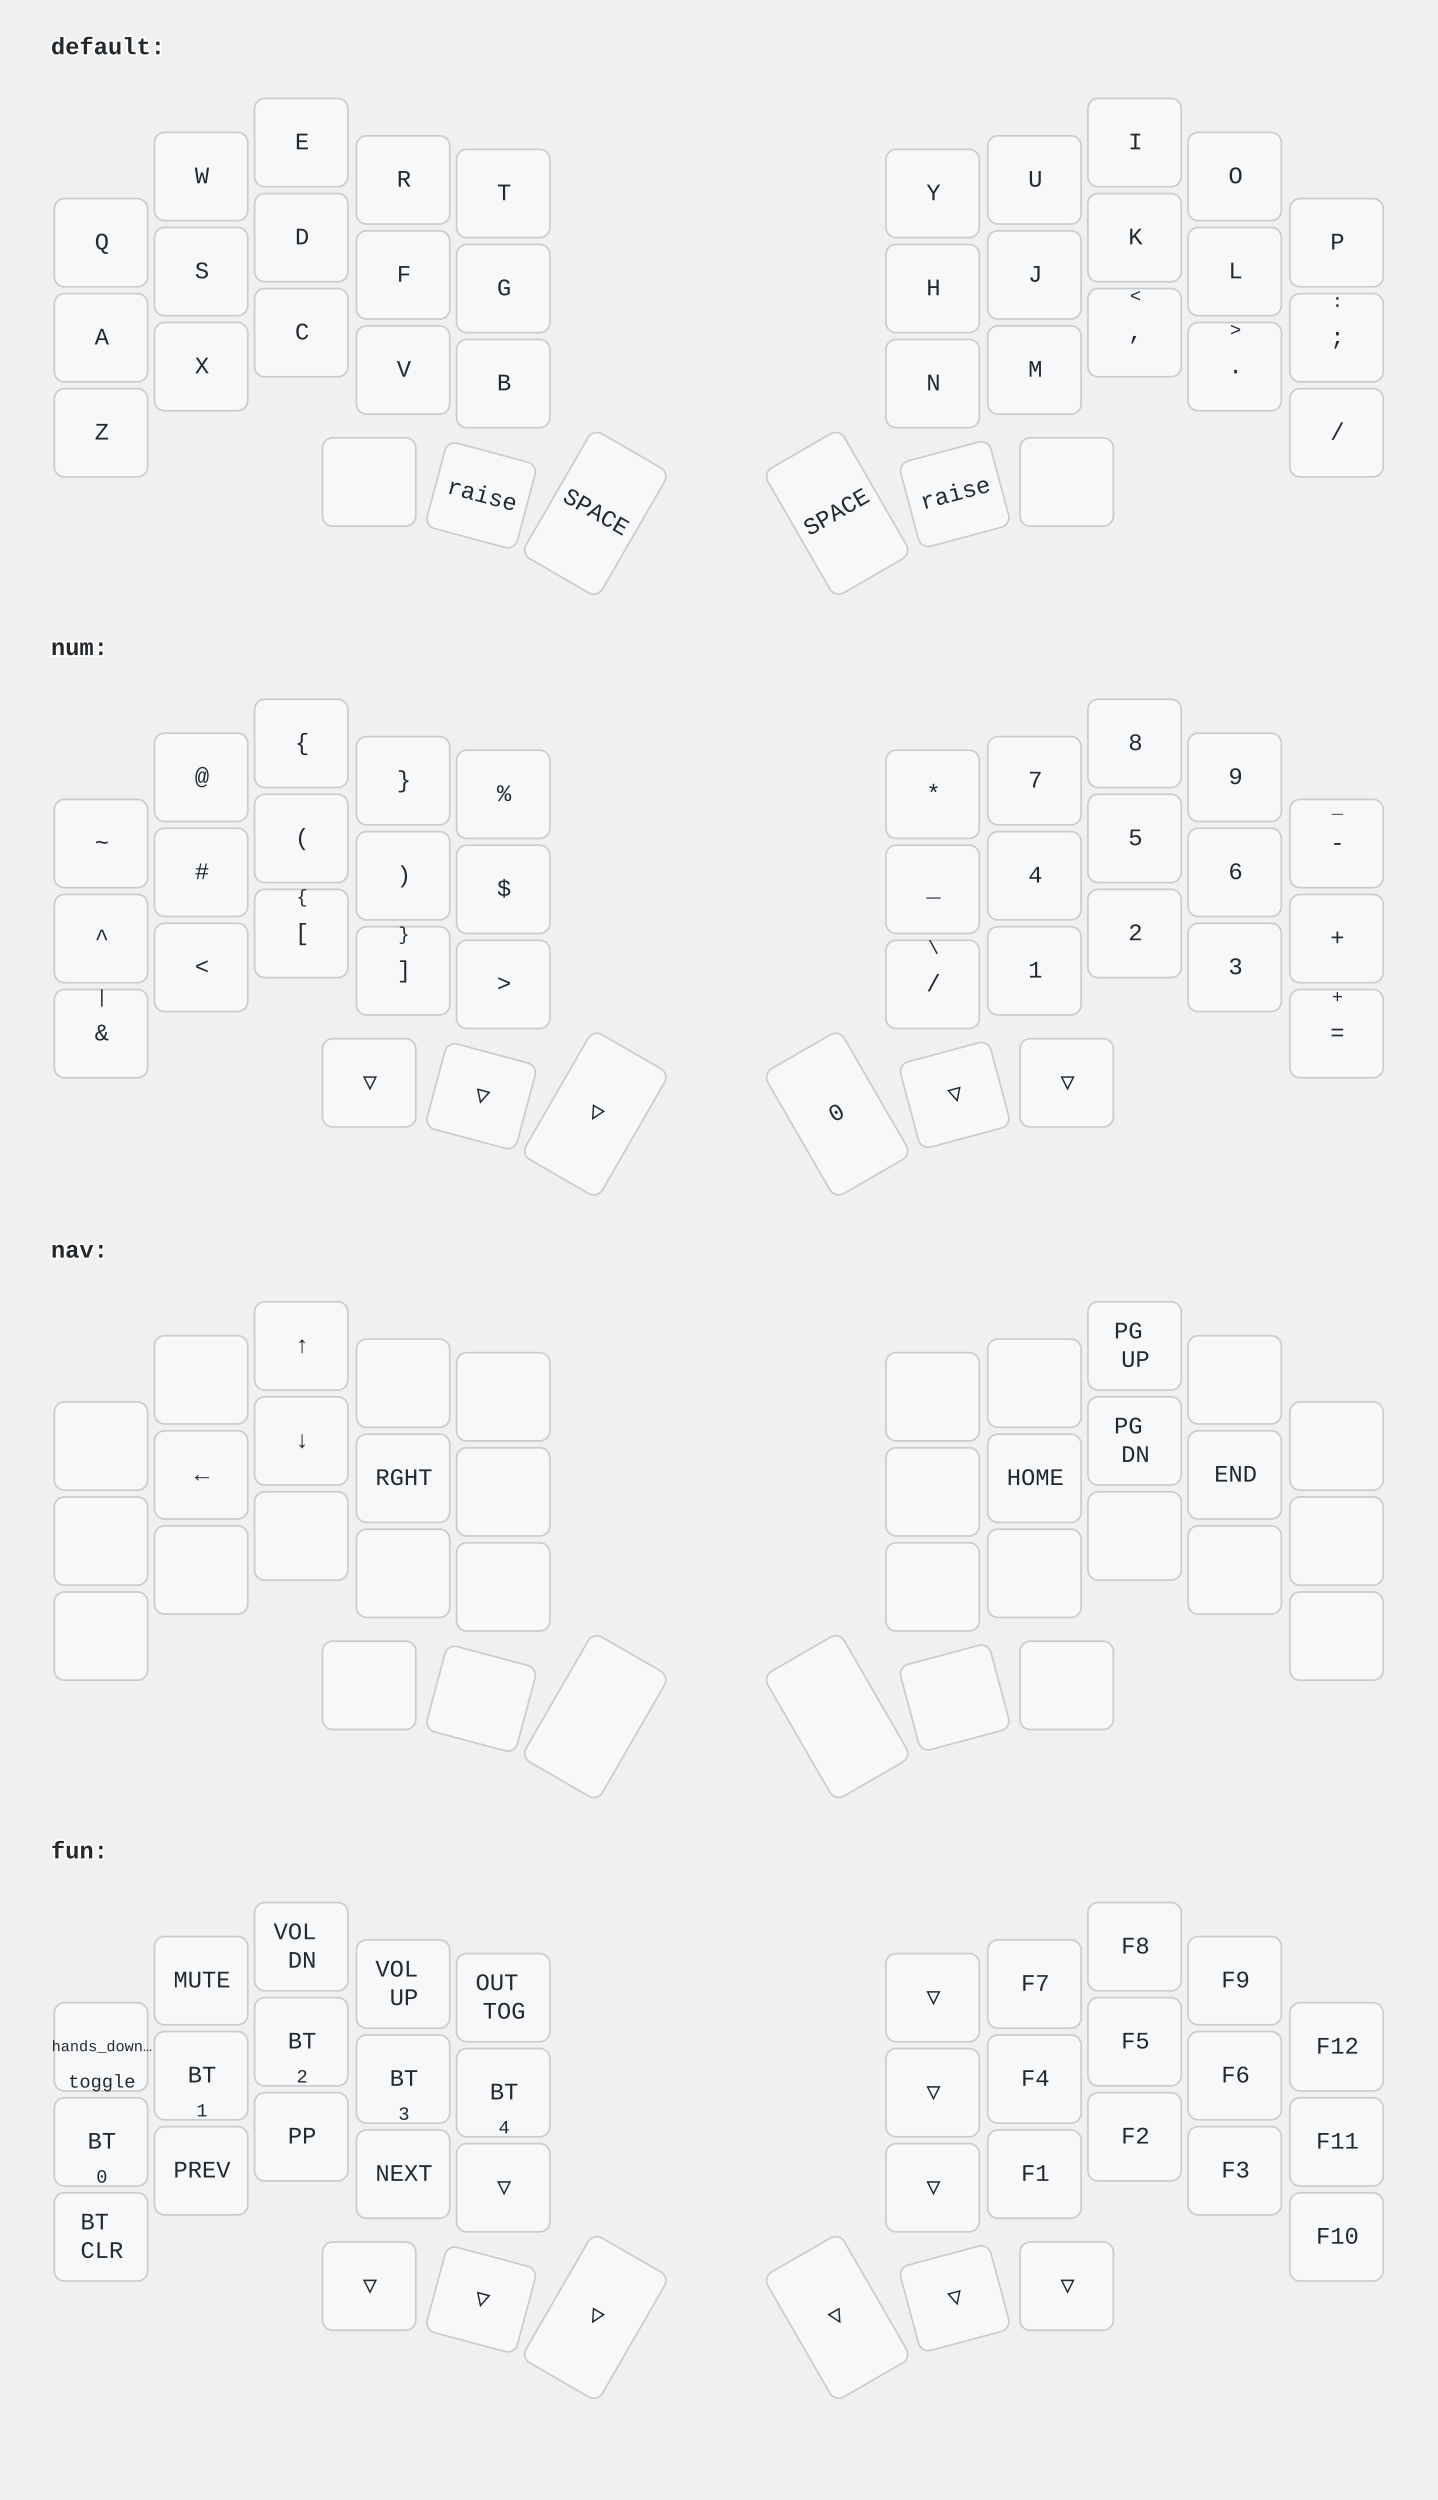
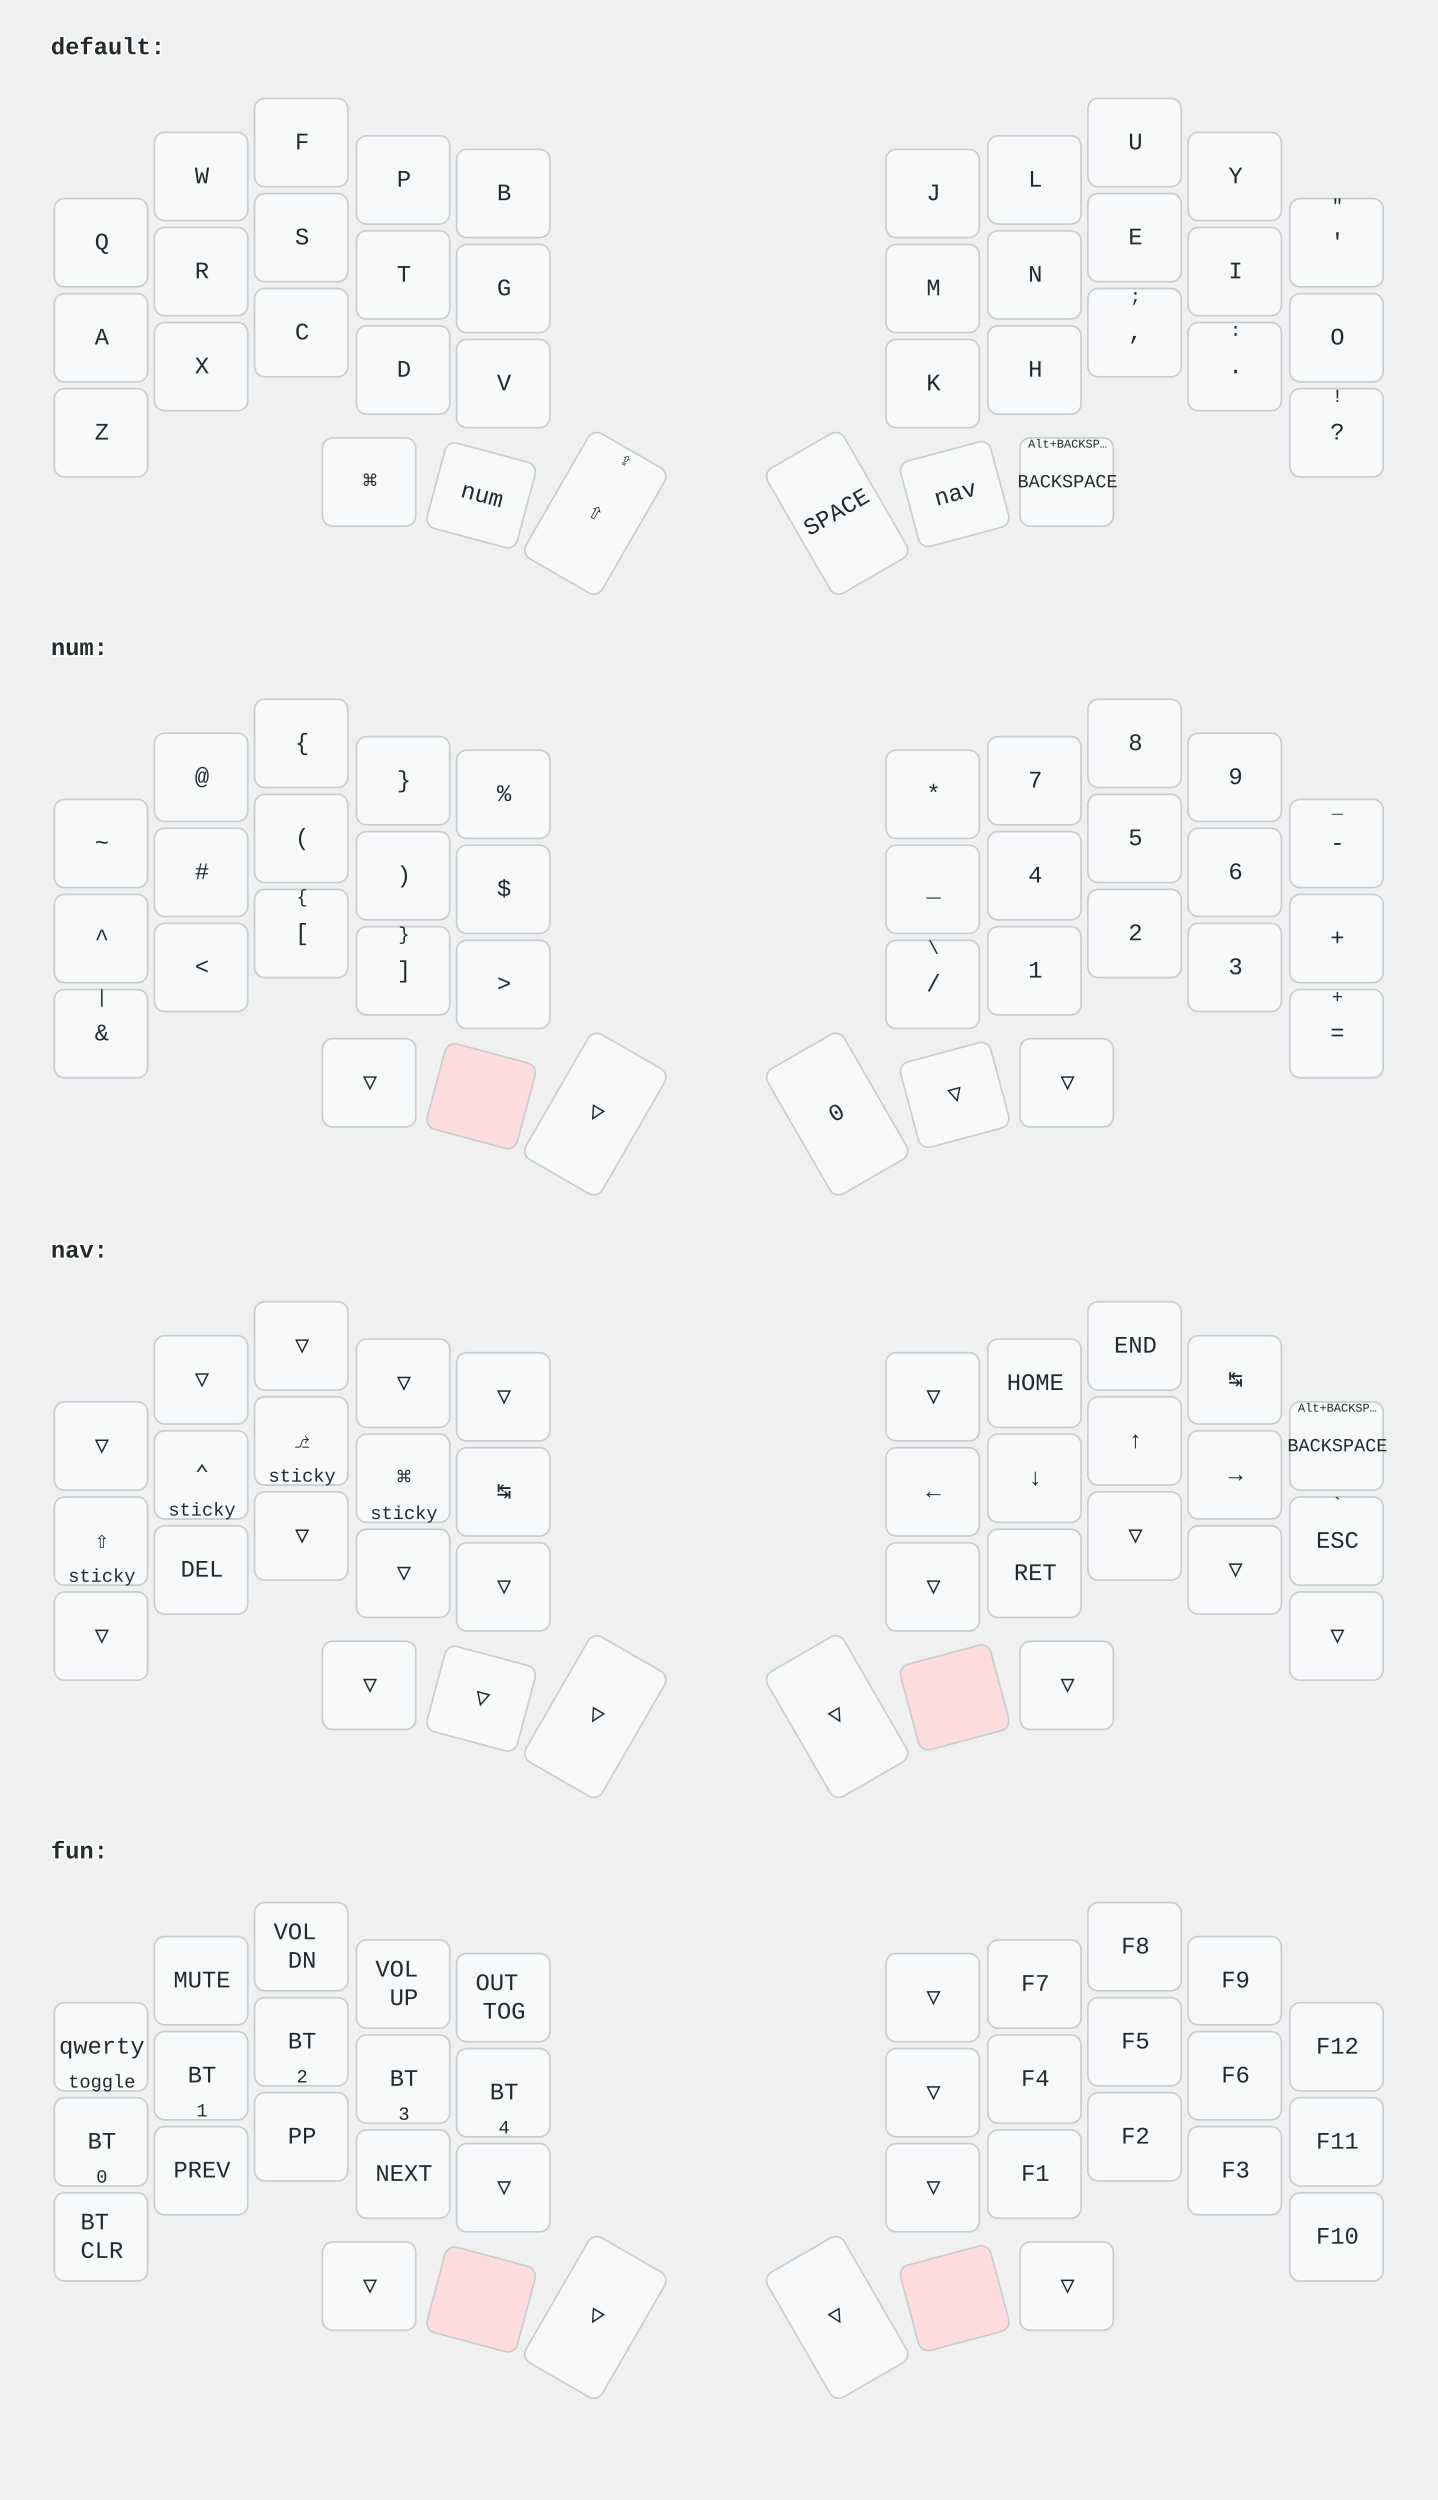
<svg xmlns="http://www.w3.org/2000/svg" width="847" height="1473" viewBox="0 0 847 1473" class="keymap">
  <style>/* font and background color specifications */
svg {
    font-family: SFMono-Regular,Consolas,Liberation Mono,Menlo,monospace;
    font-size: 14px;
    font-kerning: normal;
    text-rendering: optimizeLegibility;
    fill: #24292e;
}

/* default key styling */
rect {
    fill: #f6f8fa;
    stroke: #c9cccf;
    stroke-width: 1;
}

/* color accent for combo boxes */
rect.combo {
    fill: #cdf;
}

/* color accent for held keys */
rect.held, rect.combo.held {
    fill: #fdd;
}

/* color accent for ghost (optional) keys */
rect.ghost, rect.combo.ghost {
    fill: #ddd;
}

text {
    text-anchor: middle;
    dominant-baseline: middle;
}

/* styling for layer labels */
text.label {
    font-weight: bold;
    text-anchor: start;
    stroke: white;
    stroke-width: 2;
    paint-order: stroke;
}

/* styling for combo tap, and key hold/shifted label text */
text.combo, text.hold, text.shifted {
    font-size: 11px;
}

text.hold {
    text-anchor: middle;
    dominant-baseline: auto;
}

text.shifted {
    text-anchor: middle;
    dominant-baseline: hanging;
}

/* styling for hold/shifted label text in combo box */
text.combo.hold, text.combo.shifted {
    font-size: 8px;
}

/* styling for combo dendrons */
path {
    stroke-width: 1;
    stroke: gray;
    fill: none;
}
</style>
  <g transform="translate(30, 0)" class="layer-default">
    <text x="0" y="28" class="label" id="default">default:</text>
    <g transform="translate(0, 56)">
      <g transform="translate(30, 87)" class="key keypos-0">
        <rect rx="6" ry="6" x="-28" y="-26" width="55" height="52" class="key" />
        <text x="0" y="0" class="key tap">Q</text>
      </g>
      <g transform="translate(89, 48)" class="key keypos-1">
        <rect rx="6" ry="6" x="-28" y="-26" width="55" height="52" class="key" />
        <text x="0" y="0" class="key tap">W</text>
      </g>
      <g transform="translate(148, 28)" class="key keypos-2">
        <rect rx="6" ry="6" x="-28" y="-26" width="55" height="52" class="key" />
+         <text x="0" y="0" class="key tap">F</text>
+       </g>
+       <g transform="translate(208, 50)" class="key keypos-3">
+         <rect rx="6" ry="6" x="-28" y="-26" width="55" height="52" class="key" />
+         <text x="0" y="0" class="key tap">P</text>
+       </g>
+       <g transform="translate(267, 58)" class="key keypos-4">
+         <rect rx="6" ry="6" x="-28" y="-26" width="55" height="52" class="key" />
+         <text x="0" y="0" class="key tap">B</text>
+       </g>
+       <g transform="translate(520, 58)" class="key keypos-5">
+         <rect rx="6" ry="6" x="-28" y="-26" width="55" height="52" class="key" />
+         <text x="0" y="0" class="key tap">J</text>
+       </g>
+       <g transform="translate(580, 50)" class="key keypos-6">
+         <rect rx="6" ry="6" x="-28" y="-26" width="55" height="52" class="key" />
+         <text x="0" y="0" class="key tap">L</text>
+       </g>
+       <g transform="translate(639, 28)" class="key keypos-7">
+         <rect rx="6" ry="6" x="-28" y="-26" width="55" height="52" class="key" />
+         <text x="0" y="0" class="key tap">U</text>
+       </g>
+       <g transform="translate(698, 48)" class="key keypos-8">
+         <rect rx="6" ry="6" x="-28" y="-26" width="55" height="52" class="key" />
+         <text x="0" y="0" class="key tap">Y</text>
+       </g>
+       <g transform="translate(758, 87)" class="key keypos-9">
+         <rect rx="6" ry="6" x="-28" y="-26" width="55" height="52" class="key" />
+         <text x="0" y="0" class="key tap">'</text>
+         <text x="0" y="-24" class="key shifted">"</text>
+       </g>
+       <g transform="translate(30, 143)" class="key keypos-10">
+         <rect rx="6" ry="6" x="-28" y="-26" width="55" height="52" class="key" />
+         <text x="0" y="0" class="key tap">A</text>
+       </g>
+       <g transform="translate(89, 104)" class="key keypos-11">
+         <rect rx="6" ry="6" x="-28" y="-26" width="55" height="52" class="key" />
+         <text x="0" y="0" class="key tap">R</text>
+       </g>
+       <g transform="translate(148, 84)" class="key keypos-12">
+         <rect rx="6" ry="6" x="-28" y="-26" width="55" height="52" class="key" />
+         <text x="0" y="0" class="key tap">S</text>
+       </g>
+       <g transform="translate(208, 106)" class="key keypos-13">
+         <rect rx="6" ry="6" x="-28" y="-26" width="55" height="52" class="key" />
+         <text x="0" y="0" class="key tap">T</text>
+       </g>
+       <g transform="translate(267, 114)" class="key keypos-14">
+         <rect rx="6" ry="6" x="-28" y="-26" width="55" height="52" class="key" />
+         <text x="0" y="0" class="key tap">G</text>
+       </g>
+       <g transform="translate(520, 114)" class="key keypos-15">
+         <rect rx="6" ry="6" x="-28" y="-26" width="55" height="52" class="key" />
+         <text x="0" y="0" class="key tap">M</text>
+       </g>
+       <g transform="translate(580, 106)" class="key keypos-16">
+         <rect rx="6" ry="6" x="-28" y="-26" width="55" height="52" class="key" />
+         <text x="0" y="0" class="key tap">N</text>
+       </g>
+       <g transform="translate(639, 84)" class="key keypos-17">
+         <rect rx="6" ry="6" x="-28" y="-26" width="55" height="52" class="key" />
        <text x="0" y="0" class="key tap">E</text>
      </g>
-       <g transform="translate(208, 50)" class="key keypos-3">
-         <rect rx="6" ry="6" x="-28" y="-26" width="55" height="52" class="key" />
-         <text x="0" y="0" class="key tap">R</text>
-       </g>
-       <g transform="translate(267, 58)" class="key keypos-4">
-         <rect rx="6" ry="6" x="-28" y="-26" width="55" height="52" class="key" />
-         <text x="0" y="0" class="key tap">T</text>
-       </g>
-       <g transform="translate(520, 58)" class="key keypos-5">
-         <rect rx="6" ry="6" x="-28" y="-26" width="55" height="52" class="key" />
-         <text x="0" y="0" class="key tap">Y</text>
-       </g>
-       <g transform="translate(580, 50)" class="key keypos-6">
-         <rect rx="6" ry="6" x="-28" y="-26" width="55" height="52" class="key" />
-         <text x="0" y="0" class="key tap">U</text>
-       </g>
-       <g transform="translate(639, 28)" class="key keypos-7">
+       <g transform="translate(698, 104)" class="key keypos-18">
        <rect rx="6" ry="6" x="-28" y="-26" width="55" height="52" class="key" />
        <text x="0" y="0" class="key tap">I</text>
      </g>
-       <g transform="translate(698, 48)" class="key keypos-8">
+       <g transform="translate(758, 143)" class="key keypos-19">
        <rect rx="6" ry="6" x="-28" y="-26" width="55" height="52" class="key" />
        <text x="0" y="0" class="key tap">O</text>
      </g>
-       <g transform="translate(758, 87)" class="key keypos-9">
-         <rect rx="6" ry="6" x="-28" y="-26" width="55" height="52" class="key" />
-         <text x="0" y="0" class="key tap">P</text>
-       </g>
-       <g transform="translate(30, 143)" class="key keypos-10">
-         <rect rx="6" ry="6" x="-28" y="-26" width="55" height="52" class="key" />
-         <text x="0" y="0" class="key tap">A</text>
-       </g>
-       <g transform="translate(89, 104)" class="key keypos-11">
-         <rect rx="6" ry="6" x="-28" y="-26" width="55" height="52" class="key" />
-         <text x="0" y="0" class="key tap">S</text>
-       </g>
-       <g transform="translate(148, 84)" class="key keypos-12">
+       <g transform="translate(30, 199)" class="key keypos-20">
+         <rect rx="6" ry="6" x="-28" y="-26" width="55" height="52" class="key" />
+         <text x="0" y="0" class="key tap">Z</text>
+       </g>
+       <g transform="translate(89, 160)" class="key keypos-21">
+         <rect rx="6" ry="6" x="-28" y="-26" width="55" height="52" class="key" />
+         <text x="0" y="0" class="key tap">X</text>
+       </g>
+       <g transform="translate(148, 140)" class="key keypos-22">
+         <rect rx="6" ry="6" x="-28" y="-26" width="55" height="52" class="key" />
+         <text x="0" y="0" class="key tap">C</text>
+       </g>
+       <g transform="translate(208, 162)" class="key keypos-23">
        <rect rx="6" ry="6" x="-28" y="-26" width="55" height="52" class="key" />
        <text x="0" y="0" class="key tap">D</text>
      </g>
-       <g transform="translate(208, 106)" class="key keypos-13">
-         <rect rx="6" ry="6" x="-28" y="-26" width="55" height="52" class="key" />
-         <text x="0" y="0" class="key tap">F</text>
-       </g>
-       <g transform="translate(267, 114)" class="key keypos-14">
-         <rect rx="6" ry="6" x="-28" y="-26" width="55" height="52" class="key" />
-         <text x="0" y="0" class="key tap">G</text>
-       </g>
-       <g transform="translate(520, 114)" class="key keypos-15">
+       <g transform="translate(267, 170)" class="key keypos-24">
+         <rect rx="6" ry="6" x="-28" y="-26" width="55" height="52" class="key" />
+         <text x="0" y="0" class="key tap">V</text>
+       </g>
+       <g transform="translate(520, 170)" class="key keypos-25">
+         <rect rx="6" ry="6" x="-28" y="-26" width="55" height="52" class="key" />
+         <text x="0" y="0" class="key tap">K</text>
+       </g>
+       <g transform="translate(580, 162)" class="key keypos-26">
        <rect rx="6" ry="6" x="-28" y="-26" width="55" height="52" class="key" />
        <text x="0" y="0" class="key tap">H</text>
      </g>
-       <g transform="translate(580, 106)" class="key keypos-16">
-         <rect rx="6" ry="6" x="-28" y="-26" width="55" height="52" class="key" />
-         <text x="0" y="0" class="key tap">J</text>
-       </g>
-       <g transform="translate(639, 84)" class="key keypos-17">
-         <rect rx="6" ry="6" x="-28" y="-26" width="55" height="52" class="key" />
-         <text x="0" y="0" class="key tap">K</text>
-       </g>
-       <g transform="translate(698, 104)" class="key keypos-18">
-         <rect rx="6" ry="6" x="-28" y="-26" width="55" height="52" class="key" />
-         <text x="0" y="0" class="key tap">L</text>
-       </g>
-       <g transform="translate(758, 143)" class="key keypos-19">
-         <rect rx="6" ry="6" x="-28" y="-26" width="55" height="52" class="key" />
-         <text x="0" y="0" class="key tap">;</text>
+       <g transform="translate(639, 140)" class="key keypos-27">
+         <rect rx="6" ry="6" x="-28" y="-26" width="55" height="52" class="key" />
+         <text x="0" y="0" class="key tap">,</text>
+         <text x="0" y="-24" class="key shifted">;</text>
+       </g>
+       <g transform="translate(698, 160)" class="key keypos-28">
+         <rect rx="6" ry="6" x="-28" y="-26" width="55" height="52" class="key" />
+         <text x="0" y="0" class="key tap">.</text>
        <text x="0" y="-24" class="key shifted">:</text>
      </g>
-       <g transform="translate(30, 199)" class="key keypos-20">
-         <rect rx="6" ry="6" x="-28" y="-26" width="55" height="52" class="key" />
-         <text x="0" y="0" class="key tap">Z</text>
-       </g>
-       <g transform="translate(89, 160)" class="key keypos-21">
-         <rect rx="6" ry="6" x="-28" y="-26" width="55" height="52" class="key" />
-         <text x="0" y="0" class="key tap">X</text>
-       </g>
-       <g transform="translate(148, 140)" class="key keypos-22">
-         <rect rx="6" ry="6" x="-28" y="-26" width="55" height="52" class="key" />
-         <text x="0" y="0" class="key tap">C</text>
-       </g>
-       <g transform="translate(208, 162)" class="key keypos-23">
-         <rect rx="6" ry="6" x="-28" y="-26" width="55" height="52" class="key" />
-         <text x="0" y="0" class="key tap">V</text>
-       </g>
-       <g transform="translate(267, 170)" class="key keypos-24">
-         <rect rx="6" ry="6" x="-28" y="-26" width="55" height="52" class="key" />
-         <text x="0" y="0" class="key tap">B</text>
-       </g>
-       <g transform="translate(520, 170)" class="key keypos-25">
-         <rect rx="6" ry="6" x="-28" y="-26" width="55" height="52" class="key" />
-         <text x="0" y="0" class="key tap">N</text>
-       </g>
-       <g transform="translate(580, 162)" class="key keypos-26">
-         <rect rx="6" ry="6" x="-28" y="-26" width="55" height="52" class="key" />
-         <text x="0" y="0" class="key tap">M</text>
-       </g>
-       <g transform="translate(639, 140)" class="key keypos-27">
-         <rect rx="6" ry="6" x="-28" y="-26" width="55" height="52" class="key" />
-         <text x="0" y="0" class="key tap">,</text>
-         <text x="0" y="-24" class="key shifted">&lt;</text>
-       </g>
-       <g transform="translate(698, 160)" class="key keypos-28">
-         <rect rx="6" ry="6" x="-28" y="-26" width="55" height="52" class="key" />
-         <text x="0" y="0" class="key tap">.</text>
-         <text x="0" y="-24" class="key shifted">&gt;</text>
-       </g>
      <g transform="translate(758, 199)" class="key keypos-29">
        <rect rx="6" ry="6" x="-28" y="-26" width="55" height="52" class="key" />
-         <text x="0" y="0" class="key tap">/</text>
+         <text x="0" y="0" class="key tap">?</text>
+         <text x="0" y="-24" class="key shifted">!</text>
      </g>
      <g transform="translate(188, 228)" class="key keypos-30">
        <rect rx="6" ry="6" x="-28" y="-26" width="55" height="52" class="key" />
+         <text x="0" y="0" class="key tap">⌘</text>
      </g>
      <g transform="translate(254, 236) rotate(15.0)" class="key keypos-31">
        <rect rx="6" ry="6" x="-28" y="-26" width="55" height="52" class="key" />
-         <text x="0" y="0" class="key tap">raise</text>
+         <a href="#num">
+           <text x="0" y="0" class="key tap layer-activator">num</text>
+         </a>
      </g>
      <g transform="translate(321, 246) rotate(30.0)" class="key keypos-32">
        <rect rx="6" ry="6" x="-26" y="-42" width="52" height="85" class="key" />
-         <text x="0" y="0" class="key tap">SPACE</text>
+         <text x="0" y="0" class="key tap">⇧</text>
+         <text x="0" y="-40" class="key shifted">⇪</text>
      </g>
      <g transform="translate(463, 246) rotate(-30.0)" class="key keypos-33">
        <rect rx="6" ry="6" x="-26" y="-42" width="52" height="85" class="key" />
        <text x="0" y="0" class="key tap">SPACE</text>
      </g>
      <g transform="translate(533, 235) rotate(-15.0)" class="key keypos-34">
        <rect rx="6" ry="6" x="-28" y="-26" width="55" height="52" class="key" />
-         <text x="0" y="0" class="key tap">raise</text>
+         <a href="#nav">
+           <text x="0" y="0" class="key tap layer-activator">nav</text>
+         </a>
      </g>
      <g transform="translate(599, 228)" class="key keypos-35">
        <rect rx="6" ry="6" x="-28" y="-26" width="55" height="52" class="key" />
+         <text x="0" y="0" class="key tap">
+           <tspan style="font-size: 78%">BACKSPACE</tspan>
+         </text>
+         <text x="0" y="-24" class="key shifted">
+           <tspan style="font-size: 64%">Alt+BACKSP…</tspan>
+         </text>
      </g>
    </g>
  </g>
  <g transform="translate(30, 354)" class="layer-num">
    <text x="0" y="28" class="label" id="num">num:</text>
    <g transform="translate(0, 56)">
      <g transform="translate(30, 87)" class="key keypos-0">
        <rect rx="6" ry="6" x="-28" y="-26" width="55" height="52" class="key" />
        <text x="0" y="0" class="key tap">~</text>
      </g>
      <g transform="translate(89, 48)" class="key keypos-1">
        <rect rx="6" ry="6" x="-28" y="-26" width="55" height="52" class="key" />
        <text x="0" y="0" class="key tap">@</text>
      </g>
      <g transform="translate(148, 28)" class="key keypos-2">
        <rect rx="6" ry="6" x="-28" y="-26" width="55" height="52" class="key" />
        <text x="0" y="0" class="key tap">{</text>
      </g>
      <g transform="translate(208, 50)" class="key keypos-3">
        <rect rx="6" ry="6" x="-28" y="-26" width="55" height="52" class="key" />
        <text x="0" y="0" class="key tap">}</text>
      </g>
      <g transform="translate(267, 58)" class="key keypos-4">
        <rect rx="6" ry="6" x="-28" y="-26" width="55" height="52" class="key" />
        <text x="0" y="0" class="key tap">%</text>
      </g>
      <g transform="translate(520, 58)" class="key keypos-5">
        <rect rx="6" ry="6" x="-28" y="-26" width="55" height="52" class="key" />
        <text x="0" y="0" class="key tap">*</text>
      </g>
      <g transform="translate(580, 50)" class="key keypos-6">
        <rect rx="6" ry="6" x="-28" y="-26" width="55" height="52" class="key" />
        <text x="0" y="0" class="key tap">7</text>
      </g>
      <g transform="translate(639, 28)" class="key keypos-7">
        <rect rx="6" ry="6" x="-28" y="-26" width="55" height="52" class="key" />
        <text x="0" y="0" class="key tap">8</text>
      </g>
      <g transform="translate(698, 48)" class="key keypos-8">
        <rect rx="6" ry="6" x="-28" y="-26" width="55" height="52" class="key" />
        <text x="0" y="0" class="key tap">9</text>
      </g>
      <g transform="translate(758, 87)" class="key keypos-9">
        <rect rx="6" ry="6" x="-28" y="-26" width="55" height="52" class="key" />
        <text x="0" y="0" class="key tap">-</text>
        <text x="0" y="-24" class="key shifted">_</text>
      </g>
      <g transform="translate(30, 143)" class="key keypos-10">
        <rect rx="6" ry="6" x="-28" y="-26" width="55" height="52" class="key" />
        <text x="0" y="0" class="key tap">^</text>
      </g>
      <g transform="translate(89, 104)" class="key keypos-11">
        <rect rx="6" ry="6" x="-28" y="-26" width="55" height="52" class="key" />
        <text x="0" y="0" class="key tap">#</text>
      </g>
      <g transform="translate(148, 84)" class="key keypos-12">
        <rect rx="6" ry="6" x="-28" y="-26" width="55" height="52" class="key" />
        <text x="0" y="0" class="key tap">(</text>
      </g>
      <g transform="translate(208, 106)" class="key keypos-13">
        <rect rx="6" ry="6" x="-28" y="-26" width="55" height="52" class="key" />
        <text x="0" y="0" class="key tap">)</text>
      </g>
      <g transform="translate(267, 114)" class="key keypos-14">
        <rect rx="6" ry="6" x="-28" y="-26" width="55" height="52" class="key" />
        <text x="0" y="0" class="key tap">$</text>
      </g>
      <g transform="translate(520, 114)" class="key keypos-15">
        <rect rx="6" ry="6" x="-28" y="-26" width="55" height="52" class="key" />
        <text x="0" y="0" class="key tap">_</text>
      </g>
      <g transform="translate(580, 106)" class="key keypos-16">
        <rect rx="6" ry="6" x="-28" y="-26" width="55" height="52" class="key" />
        <text x="0" y="0" class="key tap">4</text>
      </g>
      <g transform="translate(639, 84)" class="key keypos-17">
        <rect rx="6" ry="6" x="-28" y="-26" width="55" height="52" class="key" />
        <text x="0" y="0" class="key tap">5</text>
      </g>
      <g transform="translate(698, 104)" class="key keypos-18">
        <rect rx="6" ry="6" x="-28" y="-26" width="55" height="52" class="key" />
        <text x="0" y="0" class="key tap">6</text>
      </g>
      <g transform="translate(758, 143)" class="key keypos-19">
        <rect rx="6" ry="6" x="-28" y="-26" width="55" height="52" class="key" />
        <text x="0" y="0" class="key tap">+</text>
      </g>
      <g transform="translate(30, 199)" class="key keypos-20">
        <rect rx="6" ry="6" x="-28" y="-26" width="55" height="52" class="key" />
        <text x="0" y="0" class="key tap">&amp;</text>
        <text x="0" y="-24" class="key shifted">|</text>
      </g>
      <g transform="translate(89, 160)" class="key keypos-21">
        <rect rx="6" ry="6" x="-28" y="-26" width="55" height="52" class="key" />
        <text x="0" y="0" class="key tap">&lt;</text>
      </g>
      <g transform="translate(148, 140)" class="key keypos-22">
        <rect rx="6" ry="6" x="-28" y="-26" width="55" height="52" class="key" />
        <text x="0" y="0" class="key tap">[</text>
        <text x="0" y="-24" class="key shifted">{</text>
      </g>
      <g transform="translate(208, 162)" class="key keypos-23">
        <rect rx="6" ry="6" x="-28" y="-26" width="55" height="52" class="key" />
        <text x="0" y="0" class="key tap">]</text>
        <text x="0" y="-24" class="key shifted">}</text>
      </g>
      <g transform="translate(267, 170)" class="key keypos-24">
        <rect rx="6" ry="6" x="-28" y="-26" width="55" height="52" class="key" />
        <text x="0" y="0" class="key tap">&gt;</text>
      </g>
      <g transform="translate(520, 170)" class="key keypos-25">
        <rect rx="6" ry="6" x="-28" y="-26" width="55" height="52" class="key" />
        <text x="0" y="0" class="key tap">/</text>
        <text x="0" y="-24" class="key shifted">\</text>
      </g>
      <g transform="translate(580, 162)" class="key keypos-26">
        <rect rx="6" ry="6" x="-28" y="-26" width="55" height="52" class="key" />
        <text x="0" y="0" class="key tap">1</text>
      </g>
      <g transform="translate(639, 140)" class="key keypos-27">
        <rect rx="6" ry="6" x="-28" y="-26" width="55" height="52" class="key" />
        <text x="0" y="0" class="key tap">2</text>
      </g>
      <g transform="translate(698, 160)" class="key keypos-28">
        <rect rx="6" ry="6" x="-28" y="-26" width="55" height="52" class="key" />
        <text x="0" y="0" class="key tap">3</text>
      </g>
      <g transform="translate(758, 199)" class="key keypos-29">
        <rect rx="6" ry="6" x="-28" y="-26" width="55" height="52" class="key" />
        <text x="0" y="0" class="key tap">=</text>
        <text x="0" y="-24" class="key shifted">+</text>
      </g>
      <g transform="translate(188, 228)" class="key trans keypos-30">
        <rect rx="6" ry="6" x="-28" y="-26" width="55" height="52" class="key trans" />
        <text x="0" y="0" class="key trans tap">▽</text>
      </g>
-       <g transform="translate(254, 236) rotate(15.0)" class="key trans keypos-31">
-         <rect rx="6" ry="6" x="-28" y="-26" width="55" height="52" class="key trans" />
-         <text x="0" y="0" class="key trans tap">▽</text>
+       <g transform="translate(254, 236) rotate(15.0)" class="key held keypos-31">
+         <rect rx="6" ry="6" x="-28" y="-26" width="55" height="52" class="key held" />
      </g>
      <g transform="translate(321, 246) rotate(30.0)" class="key trans keypos-32">
        <rect rx="6" ry="6" x="-26" y="-42" width="52" height="85" class="key trans" />
        <text x="0" y="0" class="key trans tap">▽</text>
      </g>
      <g transform="translate(463, 246) rotate(-30.0)" class="key keypos-33">
        <rect rx="6" ry="6" x="-26" y="-42" width="52" height="85" class="key" />
        <text x="0" y="0" class="key tap">0</text>
      </g>
      <g transform="translate(533, 235) rotate(-15.0)" class="key trans keypos-34">
        <rect rx="6" ry="6" x="-28" y="-26" width="55" height="52" class="key trans" />
        <text x="0" y="0" class="key trans tap">▽</text>
      </g>
      <g transform="translate(599, 228)" class="key trans keypos-35">
        <rect rx="6" ry="6" x="-28" y="-26" width="55" height="52" class="key trans" />
        <text x="0" y="0" class="key trans tap">▽</text>
      </g>
    </g>
  </g>
  <g transform="translate(30, 709)" class="layer-nav">
    <text x="0" y="28" class="label" id="nav">nav:</text>
    <g transform="translate(0, 56)">
-       <g transform="translate(30, 87)" class="key keypos-0">
-         <rect rx="6" ry="6" x="-28" y="-26" width="55" height="52" class="key" />
-       </g>
-       <g transform="translate(89, 48)" class="key keypos-1">
-         <rect rx="6" ry="6" x="-28" y="-26" width="55" height="52" class="key" />
-       </g>
-       <g transform="translate(148, 28)" class="key keypos-2">
+       <g transform="translate(30, 87)" class="key trans keypos-0">
+         <rect rx="6" ry="6" x="-28" y="-26" width="55" height="52" class="key trans" />
+         <text x="0" y="0" class="key trans tap">▽</text>
+       </g>
+       <g transform="translate(89, 48)" class="key trans keypos-1">
+         <rect rx="6" ry="6" x="-28" y="-26" width="55" height="52" class="key trans" />
+         <text x="0" y="0" class="key trans tap">▽</text>
+       </g>
+       <g transform="translate(148, 28)" class="key trans keypos-2">
+         <rect rx="6" ry="6" x="-28" y="-26" width="55" height="52" class="key trans" />
+         <text x="0" y="0" class="key trans tap">▽</text>
+       </g>
+       <g transform="translate(208, 50)" class="key trans keypos-3">
+         <rect rx="6" ry="6" x="-28" y="-26" width="55" height="52" class="key trans" />
+         <text x="0" y="0" class="key trans tap">▽</text>
+       </g>
+       <g transform="translate(267, 58)" class="key trans keypos-4">
+         <rect rx="6" ry="6" x="-28" y="-26" width="55" height="52" class="key trans" />
+         <text x="0" y="0" class="key trans tap">▽</text>
+       </g>
+       <g transform="translate(520, 58)" class="key trans keypos-5">
+         <rect rx="6" ry="6" x="-28" y="-26" width="55" height="52" class="key trans" />
+         <text x="0" y="0" class="key trans tap">▽</text>
+       </g>
+       <g transform="translate(580, 50)" class="key keypos-6">
+         <rect rx="6" ry="6" x="-28" y="-26" width="55" height="52" class="key" />
+         <text x="0" y="0" class="key tap">HOME</text>
+       </g>
+       <g transform="translate(639, 28)" class="key keypos-7">
+         <rect rx="6" ry="6" x="-28" y="-26" width="55" height="52" class="key" />
+         <text x="0" y="0" class="key tap">END</text>
+       </g>
+       <g transform="translate(698, 48)" class="key keypos-8">
+         <rect rx="6" ry="6" x="-28" y="-26" width="55" height="52" class="key" />
+         <text x="0" y="0" class="key tap">↹</text>
+       </g>
+       <g transform="translate(758, 87)" class="key keypos-9">
+         <rect rx="6" ry="6" x="-28" y="-26" width="55" height="52" class="key" />
+         <text x="0" y="0" class="key tap">
+           <tspan style="font-size: 78%">BACKSPACE</tspan>
+         </text>
+         <text x="0" y="-24" class="key shifted">
+           <tspan style="font-size: 64%">Alt+BACKSP…</tspan>
+         </text>
+       </g>
+       <g transform="translate(30, 143)" class="key keypos-10">
+         <rect rx="6" ry="6" x="-28" y="-26" width="55" height="52" class="key" />
+         <text x="0" y="0" class="key tap">⇧</text>
+         <text x="0" y="24" class="key hold">sticky</text>
+       </g>
+       <g transform="translate(89, 104)" class="key keypos-11">
+         <rect rx="6" ry="6" x="-28" y="-26" width="55" height="52" class="key" />
+         <text x="0" y="0" class="key tap">⌃</text>
+         <text x="0" y="24" class="key hold">sticky</text>
+       </g>
+       <g transform="translate(148, 84)" class="key keypos-12">
+         <rect rx="6" ry="6" x="-28" y="-26" width="55" height="52" class="key" />
+         <text x="0" y="0" class="key tap">⎇</text>
+         <text x="0" y="24" class="key hold">sticky</text>
+       </g>
+       <g transform="translate(208, 106)" class="key keypos-13">
+         <rect rx="6" ry="6" x="-28" y="-26" width="55" height="52" class="key" />
+         <text x="0" y="0" class="key tap">⌘</text>
+         <text x="0" y="24" class="key hold">sticky</text>
+       </g>
+       <g transform="translate(267, 114)" class="key keypos-14">
+         <rect rx="6" ry="6" x="-28" y="-26" width="55" height="52" class="key" />
+         <text x="0" y="0" class="key tap">↹</text>
+       </g>
+       <g transform="translate(520, 114)" class="key keypos-15">
+         <rect rx="6" ry="6" x="-28" y="-26" width="55" height="52" class="key" />
+         <text x="0" y="0" class="key tap">←</text>
+       </g>
+       <g transform="translate(580, 106)" class="key keypos-16">
+         <rect rx="6" ry="6" x="-28" y="-26" width="55" height="52" class="key" />
+         <text x="0" y="0" class="key tap">↓</text>
+       </g>
+       <g transform="translate(639, 84)" class="key keypos-17">
        <rect rx="6" ry="6" x="-28" y="-26" width="55" height="52" class="key" />
        <text x="0" y="0" class="key tap">↑</text>
      </g>
-       <g transform="translate(208, 50)" class="key keypos-3">
-         <rect rx="6" ry="6" x="-28" y="-26" width="55" height="52" class="key" />
-       </g>
-       <g transform="translate(267, 58)" class="key keypos-4">
-         <rect rx="6" ry="6" x="-28" y="-26" width="55" height="52" class="key" />
-       </g>
-       <g transform="translate(520, 58)" class="key keypos-5">
-         <rect rx="6" ry="6" x="-28" y="-26" width="55" height="52" class="key" />
-       </g>
-       <g transform="translate(580, 50)" class="key keypos-6">
-         <rect rx="6" ry="6" x="-28" y="-26" width="55" height="52" class="key" />
-       </g>
-       <g transform="translate(639, 28)" class="key keypos-7">
-         <rect rx="6" ry="6" x="-28" y="-26" width="55" height="52" class="key" />
-         <text x="0" y="0" class="key tap">
-           <tspan x="0" dy="-0.6em">PG</tspan>
-           <tspan x="0" dy="1.2em">UP</tspan>
-         </text>
-       </g>
-       <g transform="translate(698, 48)" class="key keypos-8">
-         <rect rx="6" ry="6" x="-28" y="-26" width="55" height="52" class="key" />
-       </g>
-       <g transform="translate(758, 87)" class="key keypos-9">
-         <rect rx="6" ry="6" x="-28" y="-26" width="55" height="52" class="key" />
-       </g>
-       <g transform="translate(30, 143)" class="key keypos-10">
-         <rect rx="6" ry="6" x="-28" y="-26" width="55" height="52" class="key" />
-       </g>
-       <g transform="translate(89, 104)" class="key keypos-11">
-         <rect rx="6" ry="6" x="-28" y="-26" width="55" height="52" class="key" />
-         <text x="0" y="0" class="key tap">←</text>
-       </g>
-       <g transform="translate(148, 84)" class="key keypos-12">
-         <rect rx="6" ry="6" x="-28" y="-26" width="55" height="52" class="key" />
-         <text x="0" y="0" class="key tap">↓</text>
-       </g>
-       <g transform="translate(208, 106)" class="key keypos-13">
-         <rect rx="6" ry="6" x="-28" y="-26" width="55" height="52" class="key" />
-         <text x="0" y="0" class="key tap">RGHT</text>
-       </g>
-       <g transform="translate(267, 114)" class="key keypos-14">
-         <rect rx="6" ry="6" x="-28" y="-26" width="55" height="52" class="key" />
-       </g>
-       <g transform="translate(520, 114)" class="key keypos-15">
-         <rect rx="6" ry="6" x="-28" y="-26" width="55" height="52" class="key" />
-       </g>
-       <g transform="translate(580, 106)" class="key keypos-16">
-         <rect rx="6" ry="6" x="-28" y="-26" width="55" height="52" class="key" />
-         <text x="0" y="0" class="key tap">HOME</text>
-       </g>
-       <g transform="translate(639, 84)" class="key keypos-17">
-         <rect rx="6" ry="6" x="-28" y="-26" width="55" height="52" class="key" />
-         <text x="0" y="0" class="key tap">
-           <tspan x="0" dy="-0.6em">PG</tspan>
-           <tspan x="0" dy="1.2em">DN</tspan>
-         </text>
-       </g>
      <g transform="translate(698, 104)" class="key keypos-18">
        <rect rx="6" ry="6" x="-28" y="-26" width="55" height="52" class="key" />
-         <text x="0" y="0" class="key tap">END</text>
+         <text x="0" y="0" class="key tap">→</text>
      </g>
      <g transform="translate(758, 143)" class="key keypos-19">
        <rect rx="6" ry="6" x="-28" y="-26" width="55" height="52" class="key" />
-       </g>
-       <g transform="translate(30, 199)" class="key keypos-20">
-         <rect rx="6" ry="6" x="-28" y="-26" width="55" height="52" class="key" />
+         <text x="0" y="0" class="key tap">ESC</text>
+         <text x="0" y="-24" class="key shifted">`</text>
+       </g>
+       <g transform="translate(30, 199)" class="key trans keypos-20">
+         <rect rx="6" ry="6" x="-28" y="-26" width="55" height="52" class="key trans" />
+         <text x="0" y="0" class="key trans tap">▽</text>
      </g>
      <g transform="translate(89, 160)" class="key keypos-21">
        <rect rx="6" ry="6" x="-28" y="-26" width="55" height="52" class="key" />
-       </g>
-       <g transform="translate(148, 140)" class="key keypos-22">
-         <rect rx="6" ry="6" x="-28" y="-26" width="55" height="52" class="key" />
-       </g>
-       <g transform="translate(208, 162)" class="key keypos-23">
-         <rect rx="6" ry="6" x="-28" y="-26" width="55" height="52" class="key" />
-       </g>
-       <g transform="translate(267, 170)" class="key keypos-24">
-         <rect rx="6" ry="6" x="-28" y="-26" width="55" height="52" class="key" />
-       </g>
-       <g transform="translate(520, 170)" class="key keypos-25">
-         <rect rx="6" ry="6" x="-28" y="-26" width="55" height="52" class="key" />
+         <text x="0" y="0" class="key tap">DEL</text>
+       </g>
+       <g transform="translate(148, 140)" class="key trans keypos-22">
+         <rect rx="6" ry="6" x="-28" y="-26" width="55" height="52" class="key trans" />
+         <text x="0" y="0" class="key trans tap">▽</text>
+       </g>
+       <g transform="translate(208, 162)" class="key trans keypos-23">
+         <rect rx="6" ry="6" x="-28" y="-26" width="55" height="52" class="key trans" />
+         <text x="0" y="0" class="key trans tap">▽</text>
+       </g>
+       <g transform="translate(267, 170)" class="key trans keypos-24">
+         <rect rx="6" ry="6" x="-28" y="-26" width="55" height="52" class="key trans" />
+         <text x="0" y="0" class="key trans tap">▽</text>
+       </g>
+       <g transform="translate(520, 170)" class="key trans keypos-25">
+         <rect rx="6" ry="6" x="-28" y="-26" width="55" height="52" class="key trans" />
+         <text x="0" y="0" class="key trans tap">▽</text>
      </g>
      <g transform="translate(580, 162)" class="key keypos-26">
        <rect rx="6" ry="6" x="-28" y="-26" width="55" height="52" class="key" />
-       </g>
-       <g transform="translate(639, 140)" class="key keypos-27">
-         <rect rx="6" ry="6" x="-28" y="-26" width="55" height="52" class="key" />
-       </g>
-       <g transform="translate(698, 160)" class="key keypos-28">
-         <rect rx="6" ry="6" x="-28" y="-26" width="55" height="52" class="key" />
-       </g>
-       <g transform="translate(758, 199)" class="key keypos-29">
-         <rect rx="6" ry="6" x="-28" y="-26" width="55" height="52" class="key" />
-       </g>
-       <g transform="translate(188, 228)" class="key keypos-30">
-         <rect rx="6" ry="6" x="-28" y="-26" width="55" height="52" class="key" />
-       </g>
-       <g transform="translate(254, 236) rotate(15.0)" class="key keypos-31">
-         <rect rx="6" ry="6" x="-28" y="-26" width="55" height="52" class="key" />
-       </g>
-       <g transform="translate(321, 246) rotate(30.0)" class="key keypos-32">
-         <rect rx="6" ry="6" x="-26" y="-42" width="52" height="85" class="key" />
-       </g>
-       <g transform="translate(463, 246) rotate(-30.0)" class="key keypos-33">
-         <rect rx="6" ry="6" x="-26" y="-42" width="52" height="85" class="key" />
-       </g>
-       <g transform="translate(533, 235) rotate(-15.0)" class="key keypos-34">
-         <rect rx="6" ry="6" x="-28" y="-26" width="55" height="52" class="key" />
-       </g>
-       <g transform="translate(599, 228)" class="key keypos-35">
-         <rect rx="6" ry="6" x="-28" y="-26" width="55" height="52" class="key" />
+         <text x="0" y="0" class="key tap">RET</text>
+       </g>
+       <g transform="translate(639, 140)" class="key trans keypos-27">
+         <rect rx="6" ry="6" x="-28" y="-26" width="55" height="52" class="key trans" />
+         <text x="0" y="0" class="key trans tap">▽</text>
+       </g>
+       <g transform="translate(698, 160)" class="key trans keypos-28">
+         <rect rx="6" ry="6" x="-28" y="-26" width="55" height="52" class="key trans" />
+         <text x="0" y="0" class="key trans tap">▽</text>
+       </g>
+       <g transform="translate(758, 199)" class="key trans keypos-29">
+         <rect rx="6" ry="6" x="-28" y="-26" width="55" height="52" class="key trans" />
+         <text x="0" y="0" class="key trans tap">▽</text>
+       </g>
+       <g transform="translate(188, 228)" class="key trans keypos-30">
+         <rect rx="6" ry="6" x="-28" y="-26" width="55" height="52" class="key trans" />
+         <text x="0" y="0" class="key trans tap">▽</text>
+       </g>
+       <g transform="translate(254, 236) rotate(15.0)" class="key trans keypos-31">
+         <rect rx="6" ry="6" x="-28" y="-26" width="55" height="52" class="key trans" />
+         <text x="0" y="0" class="key trans tap">▽</text>
+       </g>
+       <g transform="translate(321, 246) rotate(30.0)" class="key trans keypos-32">
+         <rect rx="6" ry="6" x="-26" y="-42" width="52" height="85" class="key trans" />
+         <text x="0" y="0" class="key trans tap">▽</text>
+       </g>
+       <g transform="translate(463, 246) rotate(-30.0)" class="key trans keypos-33">
+         <rect rx="6" ry="6" x="-26" y="-42" width="52" height="85" class="key trans" />
+         <text x="0" y="0" class="key trans tap">▽</text>
+       </g>
+       <g transform="translate(533, 235) rotate(-15.0)" class="key held keypos-34">
+         <rect rx="6" ry="6" x="-28" y="-26" width="55" height="52" class="key held" />
+       </g>
+       <g transform="translate(599, 228)" class="key trans keypos-35">
+         <rect rx="6" ry="6" x="-28" y="-26" width="55" height="52" class="key trans" />
+         <text x="0" y="0" class="key trans tap">▽</text>
      </g>
    </g>
  </g>
  <g transform="translate(30, 1063)" class="layer-fun">
    <text x="0" y="28" class="label" id="fun">fun:</text>
    <g transform="translate(0, 56)">
      <g transform="translate(30, 87)" class="key keypos-0">
        <rect rx="6" ry="6" x="-28" y="-26" width="55" height="52" class="key" />
-         <text x="0" y="0" class="key tap">
-           <tspan style="font-size: 64%">hands_down…</tspan>
-         </text>
+         <text x="0" y="0" class="key tap">qwerty</text>
        <text x="0" y="24" class="key hold">toggle</text>
      </g>
      <g transform="translate(89, 48)" class="key keypos-1">
        <rect rx="6" ry="6" x="-28" y="-26" width="55" height="52" class="key" />
        <text x="0" y="0" class="key tap">MUTE</text>
      </g>
      <g transform="translate(148, 28)" class="key keypos-2">
        <rect rx="6" ry="6" x="-28" y="-26" width="55" height="52" class="key" />
        <text x="0" y="0" class="key tap">
          <tspan x="0" dy="-0.6em">VOL</tspan>
          <tspan x="0" dy="1.2em">DN</tspan>
        </text>
      </g>
      <g transform="translate(208, 50)" class="key keypos-3">
        <rect rx="6" ry="6" x="-28" y="-26" width="55" height="52" class="key" />
        <text x="0" y="0" class="key tap">
          <tspan x="0" dy="-0.6em">VOL</tspan>
          <tspan x="0" dy="1.2em">UP</tspan>
        </text>
      </g>
      <g transform="translate(267, 58)" class="key keypos-4">
        <rect rx="6" ry="6" x="-28" y="-26" width="55" height="52" class="key" />
        <text x="0" y="0" class="key tap">
          <tspan x="0" dy="-0.6em">OUT</tspan>
          <tspan x="0" dy="1.2em">TOG</tspan>
        </text>
      </g>
      <g transform="translate(520, 58)" class="key trans keypos-5">
        <rect rx="6" ry="6" x="-28" y="-26" width="55" height="52" class="key trans" />
        <text x="0" y="0" class="key trans tap">▽</text>
      </g>
      <g transform="translate(580, 50)" class="key keypos-6">
        <rect rx="6" ry="6" x="-28" y="-26" width="55" height="52" class="key" />
        <text x="0" y="0" class="key tap">F7</text>
      </g>
      <g transform="translate(639, 28)" class="key keypos-7">
        <rect rx="6" ry="6" x="-28" y="-26" width="55" height="52" class="key" />
        <text x="0" y="0" class="key tap">F8</text>
      </g>
      <g transform="translate(698, 48)" class="key keypos-8">
        <rect rx="6" ry="6" x="-28" y="-26" width="55" height="52" class="key" />
        <text x="0" y="0" class="key tap">F9</text>
      </g>
      <g transform="translate(758, 87)" class="key keypos-9">
        <rect rx="6" ry="6" x="-28" y="-26" width="55" height="52" class="key" />
        <text x="0" y="0" class="key tap">F12</text>
      </g>
      <g transform="translate(30, 143)" class="key keypos-10">
        <rect rx="6" ry="6" x="-28" y="-26" width="55" height="52" class="key" />
        <text x="0" y="0" class="key tap">BT</text>
        <text x="0" y="24" class="key hold">0</text>
      </g>
      <g transform="translate(89, 104)" class="key keypos-11">
        <rect rx="6" ry="6" x="-28" y="-26" width="55" height="52" class="key" />
        <text x="0" y="0" class="key tap">BT</text>
        <text x="0" y="24" class="key hold">1</text>
      </g>
      <g transform="translate(148, 84)" class="key keypos-12">
        <rect rx="6" ry="6" x="-28" y="-26" width="55" height="52" class="key" />
        <text x="0" y="0" class="key tap">BT</text>
        <text x="0" y="24" class="key hold">2</text>
      </g>
      <g transform="translate(208, 106)" class="key keypos-13">
        <rect rx="6" ry="6" x="-28" y="-26" width="55" height="52" class="key" />
        <text x="0" y="0" class="key tap">BT</text>
        <text x="0" y="24" class="key hold">3</text>
      </g>
      <g transform="translate(267, 114)" class="key keypos-14">
        <rect rx="6" ry="6" x="-28" y="-26" width="55" height="52" class="key" />
        <text x="0" y="0" class="key tap">BT</text>
        <text x="0" y="24" class="key hold">4</text>
      </g>
      <g transform="translate(520, 114)" class="key trans keypos-15">
        <rect rx="6" ry="6" x="-28" y="-26" width="55" height="52" class="key trans" />
        <text x="0" y="0" class="key trans tap">▽</text>
      </g>
      <g transform="translate(580, 106)" class="key keypos-16">
        <rect rx="6" ry="6" x="-28" y="-26" width="55" height="52" class="key" />
        <text x="0" y="0" class="key tap">F4</text>
      </g>
      <g transform="translate(639, 84)" class="key keypos-17">
        <rect rx="6" ry="6" x="-28" y="-26" width="55" height="52" class="key" />
        <text x="0" y="0" class="key tap">F5</text>
      </g>
      <g transform="translate(698, 104)" class="key keypos-18">
        <rect rx="6" ry="6" x="-28" y="-26" width="55" height="52" class="key" />
        <text x="0" y="0" class="key tap">F6</text>
      </g>
      <g transform="translate(758, 143)" class="key keypos-19">
        <rect rx="6" ry="6" x="-28" y="-26" width="55" height="52" class="key" />
        <text x="0" y="0" class="key tap">F11</text>
      </g>
      <g transform="translate(30, 199)" class="key keypos-20">
        <rect rx="6" ry="6" x="-28" y="-26" width="55" height="52" class="key" />
        <text x="0" y="0" class="key tap">
          <tspan x="0" dy="-0.6em">BT</tspan>
          <tspan x="0" dy="1.2em">CLR</tspan>
        </text>
      </g>
      <g transform="translate(89, 160)" class="key keypos-21">
        <rect rx="6" ry="6" x="-28" y="-26" width="55" height="52" class="key" />
        <text x="0" y="0" class="key tap">PREV</text>
      </g>
      <g transform="translate(148, 140)" class="key keypos-22">
        <rect rx="6" ry="6" x="-28" y="-26" width="55" height="52" class="key" />
        <text x="0" y="0" class="key tap">PP</text>
      </g>
      <g transform="translate(208, 162)" class="key keypos-23">
        <rect rx="6" ry="6" x="-28" y="-26" width="55" height="52" class="key" />
        <text x="0" y="0" class="key tap">NEXT</text>
      </g>
      <g transform="translate(267, 170)" class="key trans keypos-24">
        <rect rx="6" ry="6" x="-28" y="-26" width="55" height="52" class="key trans" />
        <text x="0" y="0" class="key trans tap">▽</text>
      </g>
      <g transform="translate(520, 170)" class="key trans keypos-25">
        <rect rx="6" ry="6" x="-28" y="-26" width="55" height="52" class="key trans" />
        <text x="0" y="0" class="key trans tap">▽</text>
      </g>
      <g transform="translate(580, 162)" class="key keypos-26">
        <rect rx="6" ry="6" x="-28" y="-26" width="55" height="52" class="key" />
        <text x="0" y="0" class="key tap">F1</text>
      </g>
      <g transform="translate(639, 140)" class="key keypos-27">
        <rect rx="6" ry="6" x="-28" y="-26" width="55" height="52" class="key" />
        <text x="0" y="0" class="key tap">F2</text>
      </g>
      <g transform="translate(698, 160)" class="key keypos-28">
        <rect rx="6" ry="6" x="-28" y="-26" width="55" height="52" class="key" />
        <text x="0" y="0" class="key tap">F3</text>
      </g>
      <g transform="translate(758, 199)" class="key keypos-29">
        <rect rx="6" ry="6" x="-28" y="-26" width="55" height="52" class="key" />
        <text x="0" y="0" class="key tap">F10</text>
      </g>
      <g transform="translate(188, 228)" class="key trans keypos-30">
        <rect rx="6" ry="6" x="-28" y="-26" width="55" height="52" class="key trans" />
        <text x="0" y="0" class="key trans tap">▽</text>
      </g>
-       <g transform="translate(254, 236) rotate(15.0)" class="key trans keypos-31">
-         <rect rx="6" ry="6" x="-28" y="-26" width="55" height="52" class="key trans" />
-         <text x="0" y="0" class="key trans tap">▽</text>
+       <g transform="translate(254, 236) rotate(15.0)" class="key held keypos-31">
+         <rect rx="6" ry="6" x="-28" y="-26" width="55" height="52" class="key held" />
      </g>
      <g transform="translate(321, 246) rotate(30.0)" class="key trans keypos-32">
        <rect rx="6" ry="6" x="-26" y="-42" width="52" height="85" class="key trans" />
        <text x="0" y="0" class="key trans tap">▽</text>
      </g>
      <g transform="translate(463, 246) rotate(-30.0)" class="key trans keypos-33">
        <rect rx="6" ry="6" x="-26" y="-42" width="52" height="85" class="key trans" />
        <text x="0" y="0" class="key trans tap">▽</text>
      </g>
-       <g transform="translate(533, 235) rotate(-15.0)" class="key trans keypos-34">
-         <rect rx="6" ry="6" x="-28" y="-26" width="55" height="52" class="key trans" />
-         <text x="0" y="0" class="key trans tap">▽</text>
+       <g transform="translate(533, 235) rotate(-15.0)" class="key held keypos-34">
+         <rect rx="6" ry="6" x="-28" y="-26" width="55" height="52" class="key held" />
      </g>
      <g transform="translate(599, 228)" class="key trans keypos-35">
        <rect rx="6" ry="6" x="-28" y="-26" width="55" height="52" class="key trans" />
        <text x="0" y="0" class="key trans tap">▽</text>
      </g>
    </g>
  </g>
</svg>
